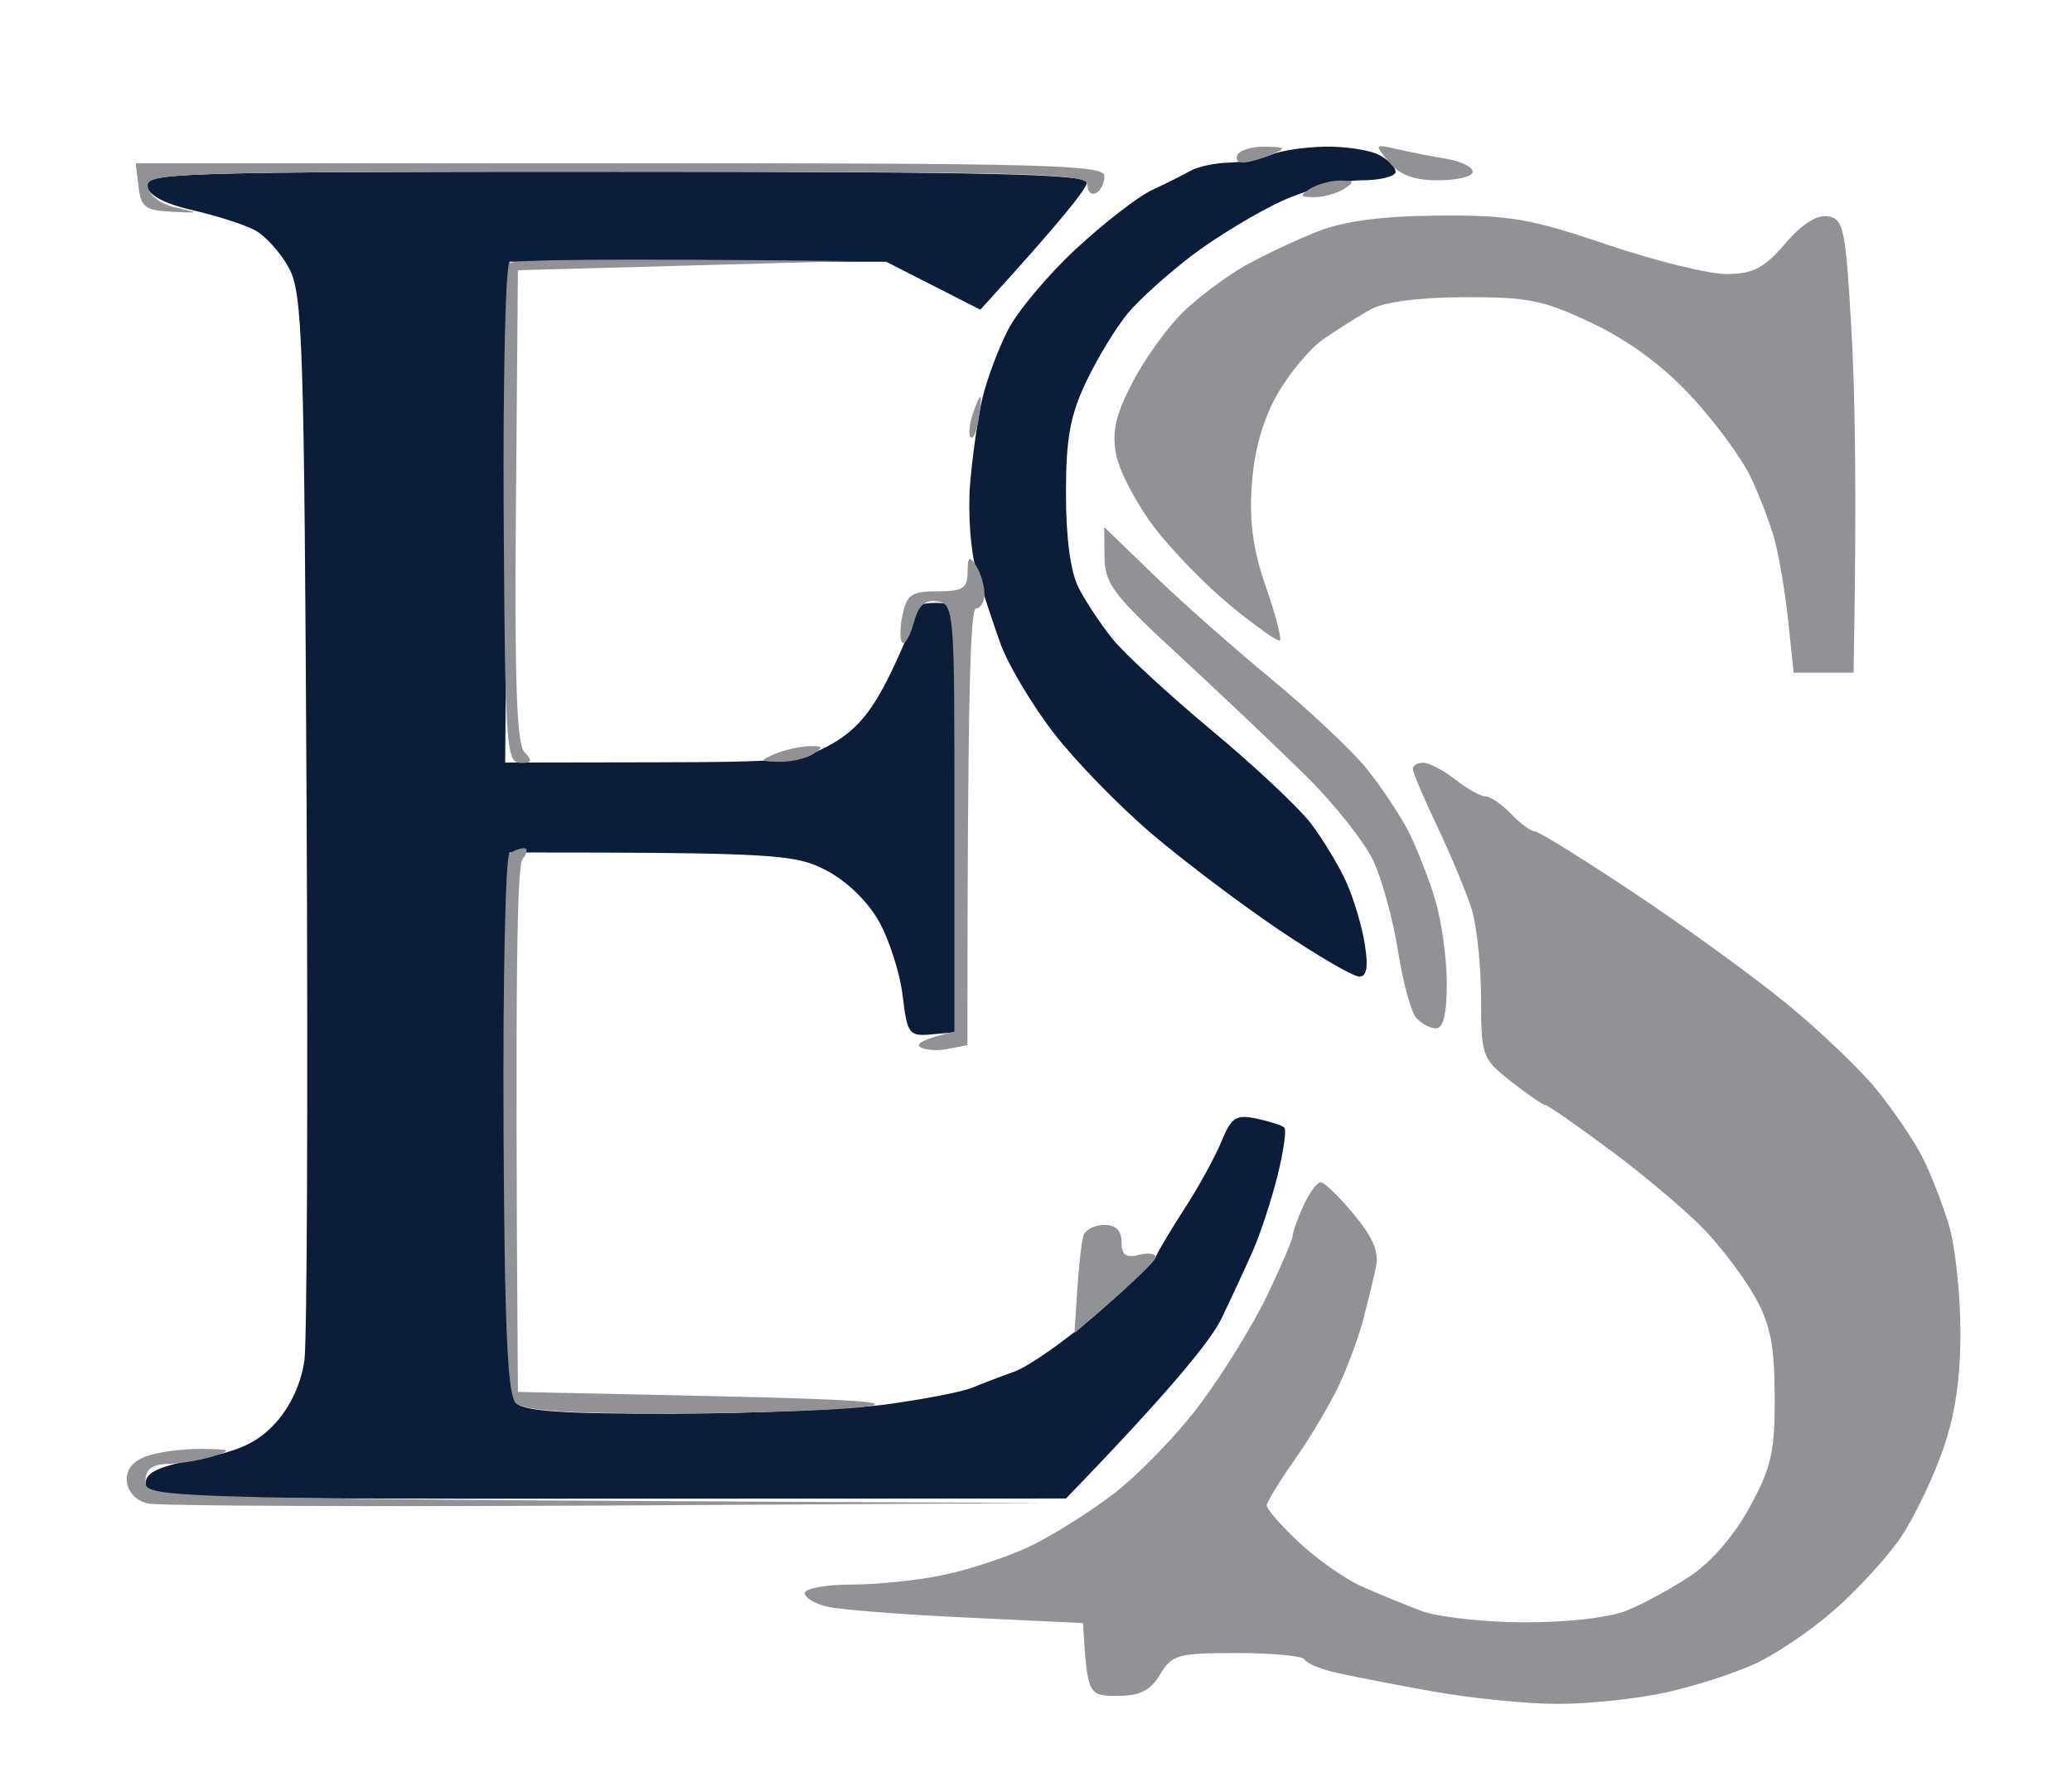
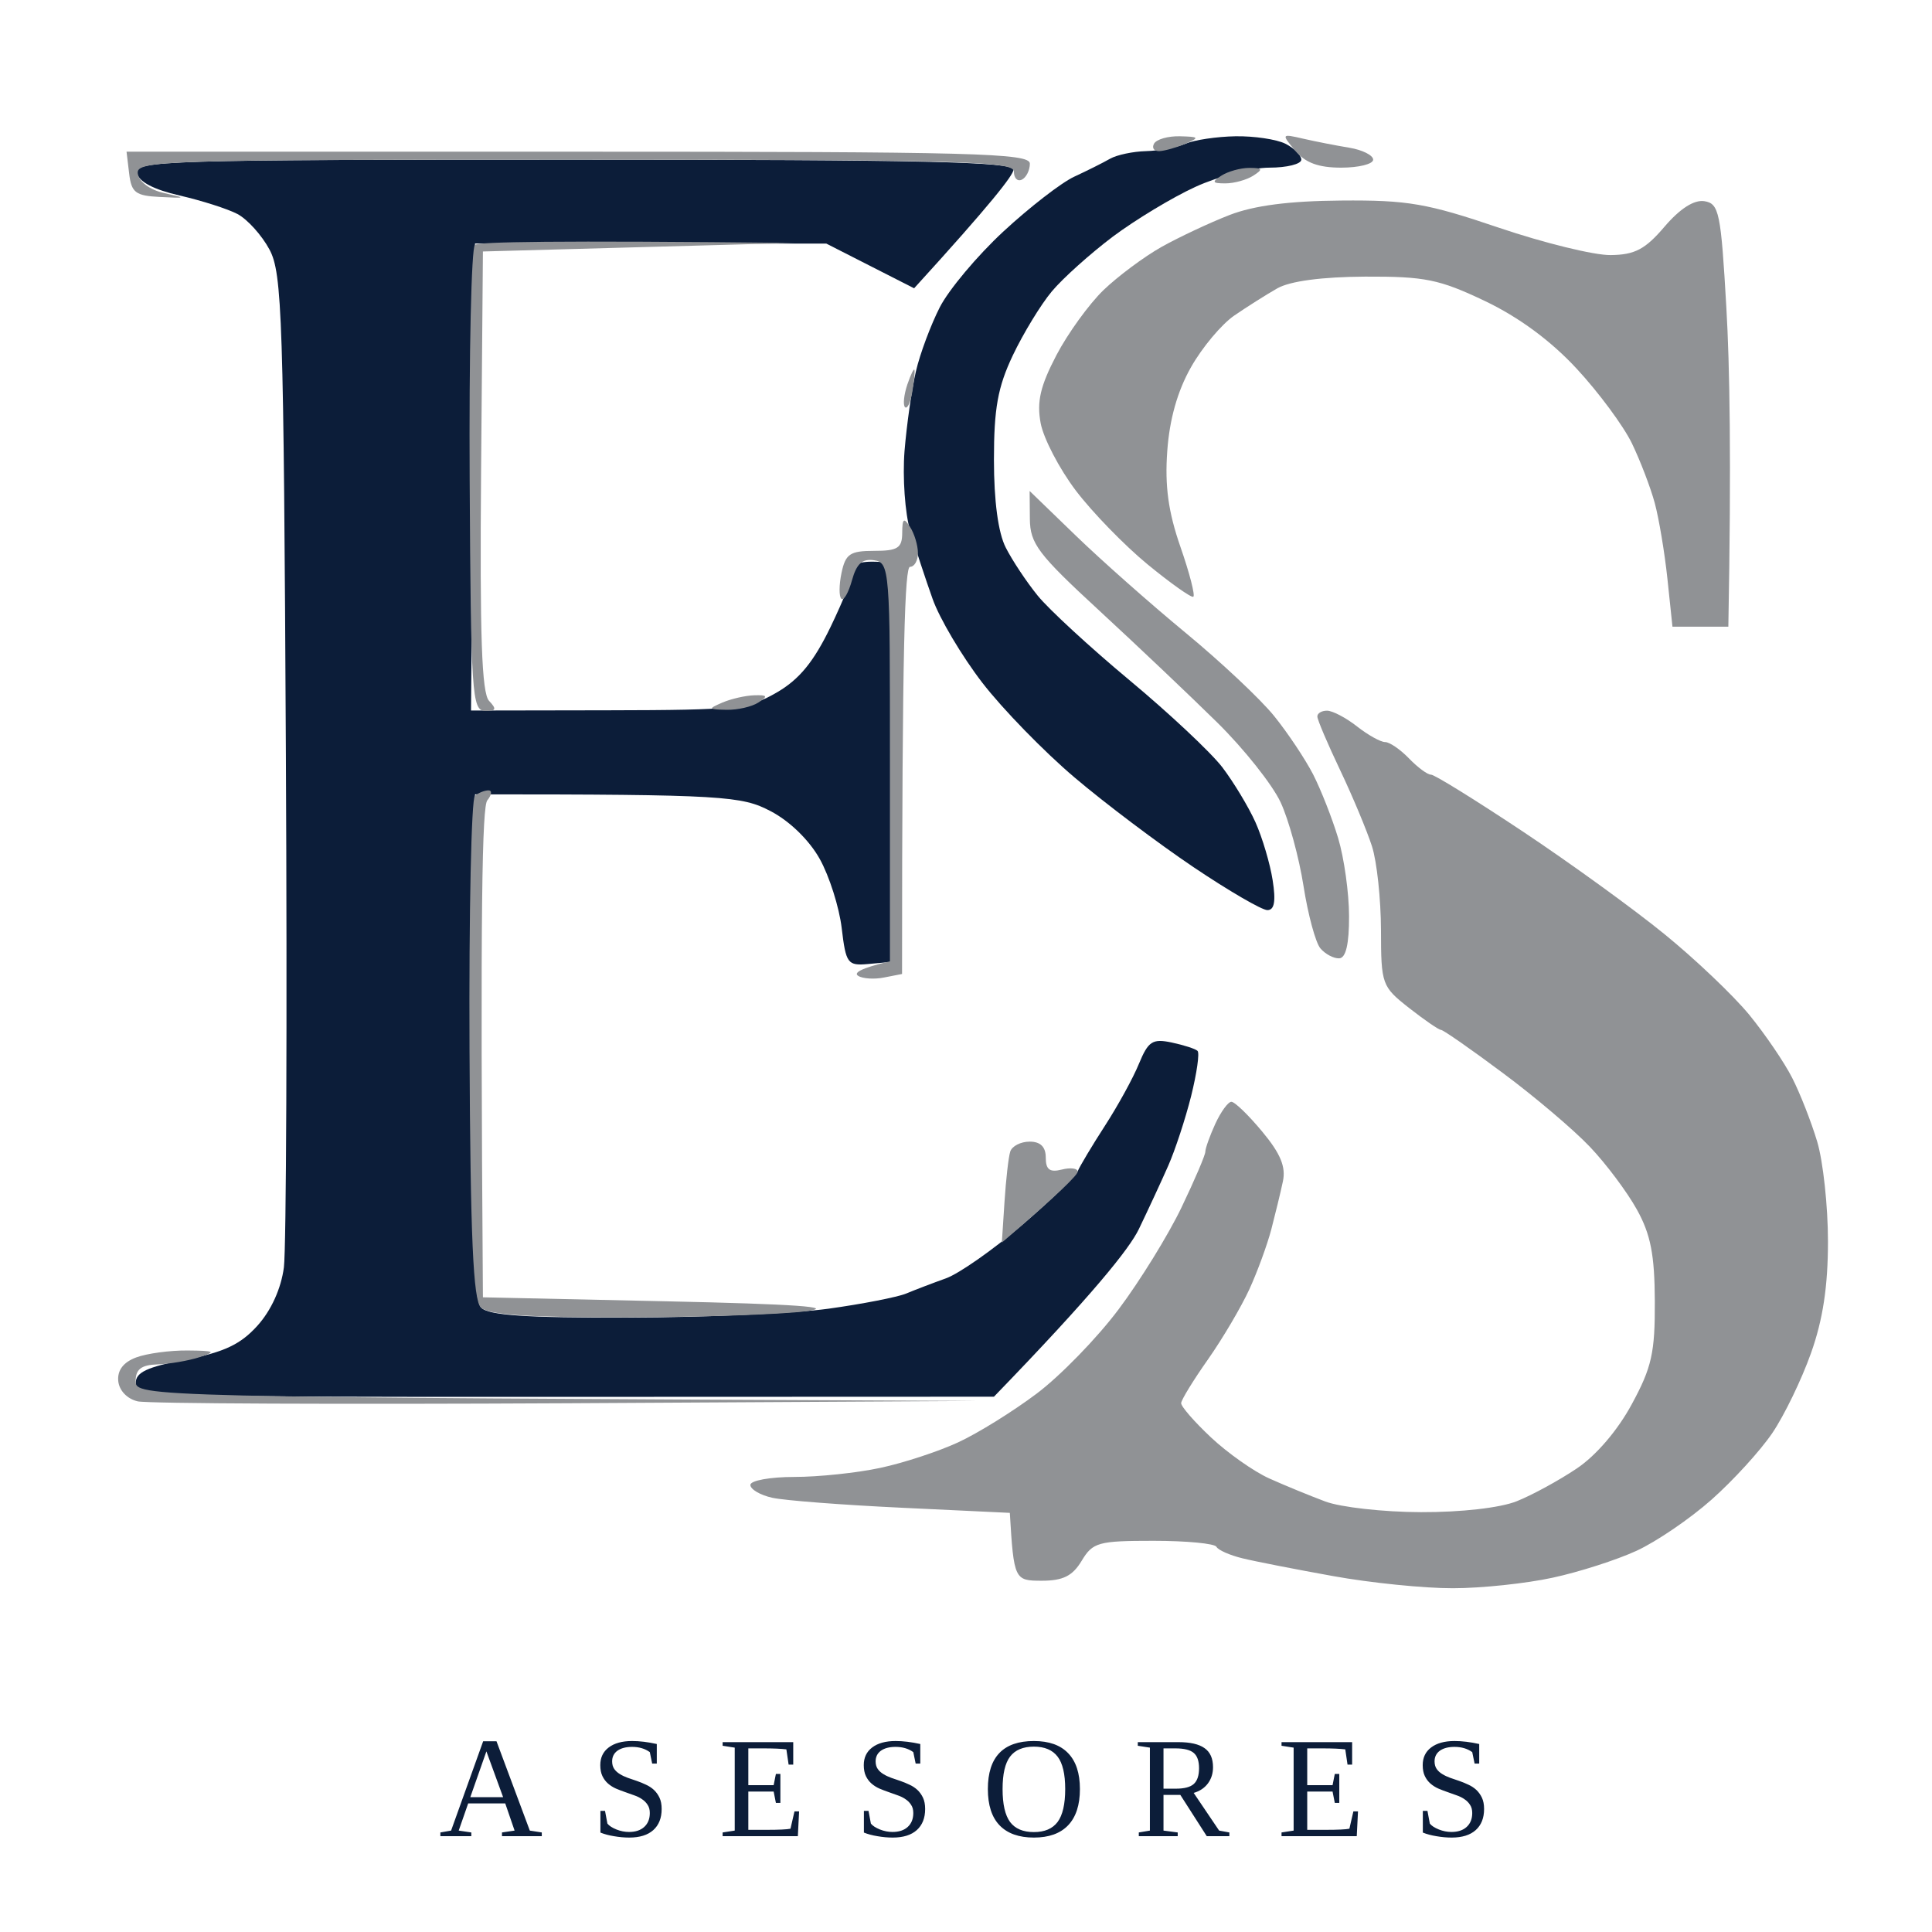
- <svg xmlns="http://www.w3.org/2000/svg" version="1.2" viewBox="0 0 242 208" width="500" height="430">
+ <svg xmlns="http://www.w3.org/2000/svg" version="1.2" viewBox="0 0 242 242" width="500" height="500">
  <style>
		.s0 { opacity: 1;fill: #0c1d39 } 
		.s1 { fill: #909295 } 
	</style>
  <g id="Background">
    <path id="Path 1" class="s0" d="m148.5 18c-1.1 0.47-3.33 0.89-4.95 0.93-1.62 0.04-3.65 0.47-4.5 0.95-0.85 0.49-2.87 1.5-4.49 2.25-1.62 0.75-5.62 3.85-8.88 6.87-3.26 3.02-6.85 7.3-7.97 9.5-1.12 2.2-2.47 5.8-2.98 8-0.52 2.2-1.16 6.7-1.43 10-0.26 3.3 0.06 7.8 0.71 10 0.66 2.2 1.92 6.03 2.8 8.5 0.87 2.47 3.68 7.2 6.22 10.5 2.54 3.3 7.74 8.64 11.55 11.87 3.8 3.23 10.52 8.29 14.92 11.25 4.4 2.96 8.56 5.38 9.25 5.38 0.88 0 1.08-1.1 0.66-3.75-0.32-2.06-1.29-5.33-2.15-7.25-0.86-1.92-2.74-5.03-4.16-6.9-1.43-1.86-6.65-6.76-11.6-10.88-4.95-4.12-10.13-8.9-11.52-10.61-1.39-1.71-3.19-4.42-4-6.02-0.95-1.85-1.48-5.83-1.48-11 0-6.44 0.48-9.11 2.37-13.09 1.31-2.75 3.5-6.35 4.88-8 1.38-1.65 4.82-4.73 7.63-6.85 2.82-2.11 7.48-4.93 10.37-6.25 2.89-1.32 7.05-2.4 9.25-2.4 2.2 0 4-0.45 4-1 0-0.55-0.9-1.45-2-2-1.1-0.55-3.91-0.97-6.25-0.93-2.34 0.04-5.15 0.46-6.25 0.93zm-131.34 3.67c0.22 1.1 2.08 2.07 5.34 2.82 2.75 0.63 6.01 1.67 7.25 2.32 1.24 0.66 3.04 2.65 4 4.44 1.6 2.97 1.78 8.37 2.06 63.25 0.17 33 0.05 61.91-0.25 64.25-0.35 2.66-1.59 5.39-3.31 7.3-2.12 2.35-4.17 3.32-9 4.25-4.84 0.93-6.26 1.6-6.25 2.95 0 1.65 3.22 1.75 53.75 1.72l53.75-0.02c12.4-12.81 16.97-18.54 18.15-20.99 1.18-2.45 2.84-6.03 3.69-7.96 0.85-1.93 2.14-5.84 2.86-8.71 0.71-2.86 1.08-5.41 0.8-5.66-0.27-0.26-1.74-0.73-3.25-1.05-2.39-0.5-2.92-0.16-4.09 2.67-0.73 1.79-2.65 5.28-4.25 7.75-1.6 2.47-3.13 5.04-3.41 5.69-0.27 0.65-3.42 3.7-7 6.77-3.57 3.06-7.85 6.06-9.5 6.66-1.65 0.59-3.9 1.45-5 1.91-1.1 0.45-5.49 1.31-9.75 1.9-4.26 0.59-15.51 1.09-25 1.11-12.87 0.04-17.56-0.28-18.48-1.25-0.92-0.97-1.17-9-1-32.79l0.23-31.5c31.29 0 33.41 0.22 37 2.09 2.41 1.25 4.87 3.65 6.18 6 1.2 2.15 2.44 6.05 2.75 8.66 0.53 4.46 0.74 4.73 3.32 4.5l2.75-0.25v-50c-3.51-0.39-4.51 0.05-4.53 0.75-0.02 0.69-1.33 3.95-2.92 7.25-2.12 4.39-3.92 6.59-6.72 8.22-3.54 2.05-5.12 2.22-21.08 2.25l-17.25 0.03 0.5-58.5 44 0.01 11 5.6c9.62-10.55 12.43-14.17 12.45-14.86 0.04-0.99-11.61-1.25-55.04-1.25-50.99 0-55.06 0.12-54.75 1.67z" />
    <path id="Path 2" fill-rule="evenodd" class="s1" d="m147.8 17.07c2.41 0.06 2.48 0.16 0.7 0.93-1.1 0.47-2.56 0.89-3.25 0.93-0.69 0.04-1-0.38-0.7-0.93 0.3-0.55 1.76-0.97 3.25-0.93zm15.43 0.3c1.52 0.35 4.12 0.86 5.77 1.13 1.65 0.27 3 0.95 3 1.5 0 0.55-1.8 1-4 1-2.86 0-4.5-0.61-5.77-2.13-1.74-2.1-1.73-2.13 1-1.5zm-147.38 1.63h56.58c49.62 0 56.57 0.18 56.57 1.5 0 0.82-0.45 1.73-1 2-0.55 0.27-1-0.18-1-1 0-1.32-6.78-1.5-55-1.5-51.82 0-54.98 0.1-54.74 1.75 0.16 1.02 1.51 2.03 3.25 2.42 2.89 0.65 2.87 0.67-0.51 0.5-3.02-0.15-3.54-0.55-3.82-2.92zm140.64 2.03c1.66 0 1.75 0.17 0.5 0.97-0.82 0.53-2.4 0.97-3.5 0.97-1.65 0-1.74-0.17-0.5-0.97 0.83-0.53 2.4-0.97 3.5-0.97zm11.5 4.09c8.34-0.07 10.76 0.35 19.75 3.4 5.64 1.91 11.94 3.46 14 3.43 3.03-0.03 4.34-0.72 6.75-3.55 1.95-2.28 3.71-3.4 5-3.2 1.84 0.3 2.07 1.4 2.75 13.31 0.42 7.15 0.64 19.07 0.25 39.99h-7l-0.63-6c-0.35-3.3-1.07-7.58-1.59-9.5-0.52-1.92-1.81-5.29-2.86-7.47-1.06-2.18-4.17-6.39-6.92-9.35-3.25-3.51-7.26-6.46-11.5-8.48-5.72-2.72-7.51-3.08-15-3.05-5.42 0.03-9.4 0.56-11 1.47-1.37 0.78-3.79 2.31-5.38 3.4-1.59 1.09-4.03 4-5.43 6.48-1.69 2.98-2.69 6.53-2.97 10.5-0.32 4.37 0.13 7.63 1.65 12 1.15 3.3 1.87 6.11 1.61 6.25-0.26 0.14-2.84-1.69-5.73-4.06-2.88-2.37-6.93-6.53-8.99-9.25-2.06-2.72-4.04-6.52-4.4-8.44-0.5-2.7-0.04-4.65 1.97-8.5 1.44-2.75 4.1-6.42 5.9-8.16 1.8-1.73 5.07-4.17 7.27-5.41 2.2-1.23 6.03-3.03 8.5-3.99 3.08-1.2 7.5-1.77 14-1.82zm-68.5 5.31l-39 1.07-0.23 27.5c-0.17 20.64 0.08 27.82 1 28.79 0.99 1.04 0.88 1.29-0.52 1.25-1.62-0.04-1.76-2.16-1.91-28.87-0.09-15.86 0.21-29.14 0.66-29.5 0.46-0.37 9.65-0.57 40-0.24zm15.06 15.92c0.06 0.27-0.07 1.55-0.29 2.82-0.22 1.28-0.62 2.1-0.9 1.83-0.27-0.27-0.14-1.55 0.29-2.83 0.43-1.27 0.84-2.1 0.9-1.82zm14.42 15.15l5.76 5.57c3.17 3.07 9.36 8.55 13.76 12.18 4.4 3.63 9.4 8.32 11.1 10.43 1.7 2.1 3.9 5.4 4.89 7.32 0.98 1.92 2.4 5.53 3.14 8 0.74 2.47 1.36 6.86 1.36 9.75q0.02 5.26-1.24 5.29c-0.68 0.03-1.74-0.53-2.35-1.25-0.6-0.71-1.55-4.21-2.11-7.79-0.56-3.58-1.85-8.3-2.87-10.5-1.02-2.2-4.59-6.7-7.94-10-3.35-3.3-9.99-9.6-14.76-14-7.69-7.09-8.68-8.4-8.71-11.5zm-14.98 4.5c0.54 0.83 0.98 2.29 0.99 3.25 0.01 0.96-0.44 1.75-0.99 1.75-0.64 0-1 9.17-1 51l-2.25 0.44c-1.23 0.25-2.7 0.15-3.25-0.21-0.55-0.35 0.13-0.91 4-1.82v-24.96c0-24.18-0.06-24.96-2-25.27-1.47-0.23-2.2 0.43-2.77 2.5-0.43 1.55-1.03 2.6-1.33 2.32-0.31-0.28-0.3-1.74 0.02-3.25 0.5-2.37 1.07-2.75 4.08-2.75 2.96 0 3.51-0.35 3.52-2.25 0.01-1.82 0.2-1.96 0.98-0.75zm-19.5 21.09c1.65-0.05 1.74 0.11 0.5 0.91-0.82 0.53-2.62 0.94-4 0.91-2.29-0.05-2.33-0.12-0.5-0.91 1.1-0.47 2.9-0.88 4-0.91zm71.75 1.93c0.69 0.01 2.38 0.9 3.75 1.98 1.38 1.08 2.95 1.95 3.5 1.95 0.55-0.01 1.9 0.91 3 2.05 1.1 1.14 2.34 2.05 2.75 2.03 0.42-0.02 5.59 3.19 11.5 7.12 5.92 3.94 13.9 9.72 17.75 12.86 3.85 3.13 8.62 7.67 10.61 10.09 1.98 2.42 4.4 5.97 5.38 7.9 0.99 1.93 2.4 5.53 3.14 8 0.74 2.47 1.35 8.1 1.35 12.5 0 5.62-0.63 9.79-2.13 14-1.17 3.3-3.35 7.8-4.84 10-1.49 2.2-4.91 5.95-7.61 8.34-2.69 2.39-6.92 5.27-9.4 6.41-2.47 1.14-7.2 2.66-10.5 3.37-3.3 0.72-8.92 1.32-12.5 1.32-3.57 0.01-10.32-0.67-15-1.52-4.67-0.84-9.79-1.84-11.37-2.23-1.57-0.38-3.04-1.03-3.25-1.44-0.21-0.41-3.75-0.75-7.88-0.75-6.93 0-7.61 0.19-9 2.5-1.14 1.9-2.33 2.5-5 2.5-3.41 0-3.5-0.11-4-8.5l-13.5-0.64c-7.42-0.35-14.73-0.91-16.25-1.25-1.51-0.33-2.75-1.06-2.75-1.61 0-0.55 2.48-1 5.5-1 3.03 0 7.87-0.51 10.75-1.13 2.89-0.61 7.28-2.05 9.75-3.19 2.48-1.14 6.92-3.9 9.88-6.13 2.96-2.23 7.58-6.98 10.25-10.55 2.68-3.57 6.22-9.31 7.87-12.75 1.65-3.44 3-6.59 2.99-7 0-0.41 0.56-1.98 1.25-3.49 0.7-1.51 1.6-2.75 2.01-2.75 0.42-0.01 2.16 1.68 3.87 3.74 2.29 2.75 2.98 4.42 2.58 6.25-0.29 1.38-0.95 4.07-1.45 6-0.51 1.93-1.74 5.3-2.75 7.5-1.01 2.2-3.33 6.14-5.16 8.75-1.84 2.61-3.36 5.09-3.38 5.5-0.03 0.41 1.66 2.35 3.75 4.31 2.09 1.96 5.37 4.27 7.29 5.13 1.93 0.87 5.08 2.16 7 2.88 1.93 0.73 7.33 1.33 12 1.34 5.02 0.02 9.94-0.54 12-1.37 1.93-0.77 5.3-2.61 7.5-4.09 2.43-1.62 5.15-4.8 6.91-8.07 2.5-4.6 2.91-6.46 2.88-12.88-0.02-5.83-0.52-8.39-2.25-11.5-1.22-2.2-3.86-5.73-5.88-7.85-2.01-2.12-6.92-6.29-10.91-9.25-3.98-2.97-7.47-5.4-7.75-5.4-0.27 0-2.07-1.24-4-2.75-3.4-2.67-3.5-2.95-3.51-9.75-0.01-3.85-0.51-8.58-1.13-10.5-0.62-1.92-2.4-6.2-3.97-9.5-1.57-3.3-2.87-6.34-2.87-6.75-0.01-0.41 0.55-0.74 1.23-0.73zm-105.05 9.98c0.47 0 0.41 0.56-0.15 1.25-0.63 0.79-0.92 12.43-0.55 62.25l23 0.5c16.16 0.35 21.37 0.72 17.5 1.24-3.02 0.41-13.15 0.75-22.5 0.77-12.41 0.02-17.34-0.32-18.26-1.24-0.96-0.96-1.31-8.77-1.42-32.35-0.08-17.1 0.23-31.39 0.68-31.75 0.46-0.37 1.22-0.67 1.7-0.67zm67.78 44q2.03-0.01 2.02 2c0 1.5 0.5 1.88 2 1.5 1.1-0.28 2-0.16 2 0.25 0 0.41-2.13 2.58-9.5 8.9l0.33-5.07c0.18-2.8 0.5-5.64 0.72-6.33 0.22-0.69 1.31-1.25 2.43-1.25zm-105.48 26.16c3.44 0.03 3.65 0.15 1.5 0.84-1.37 0.44-3.73 0.85-5.25 0.9-2.05 0.07-2.75 0.61-2.75 2.1 0 1.97 0.75 2 105.5 2.48l-51.5 0.29c-28.32 0.15-52.51 0.05-53.75-0.24-1.32-0.31-2.32-1.36-2.43-2.56-0.12-1.34 0.66-2.35 2.25-2.94 1.34-0.5 4.23-0.89 6.43-0.87z" />
+     <text x="121" y="230" text-anchor="middle" font-family="'Times New Roman', serif" font-size="18" letter-spacing="6" class="s0">ASESORES</text>
  </g>
</svg>
